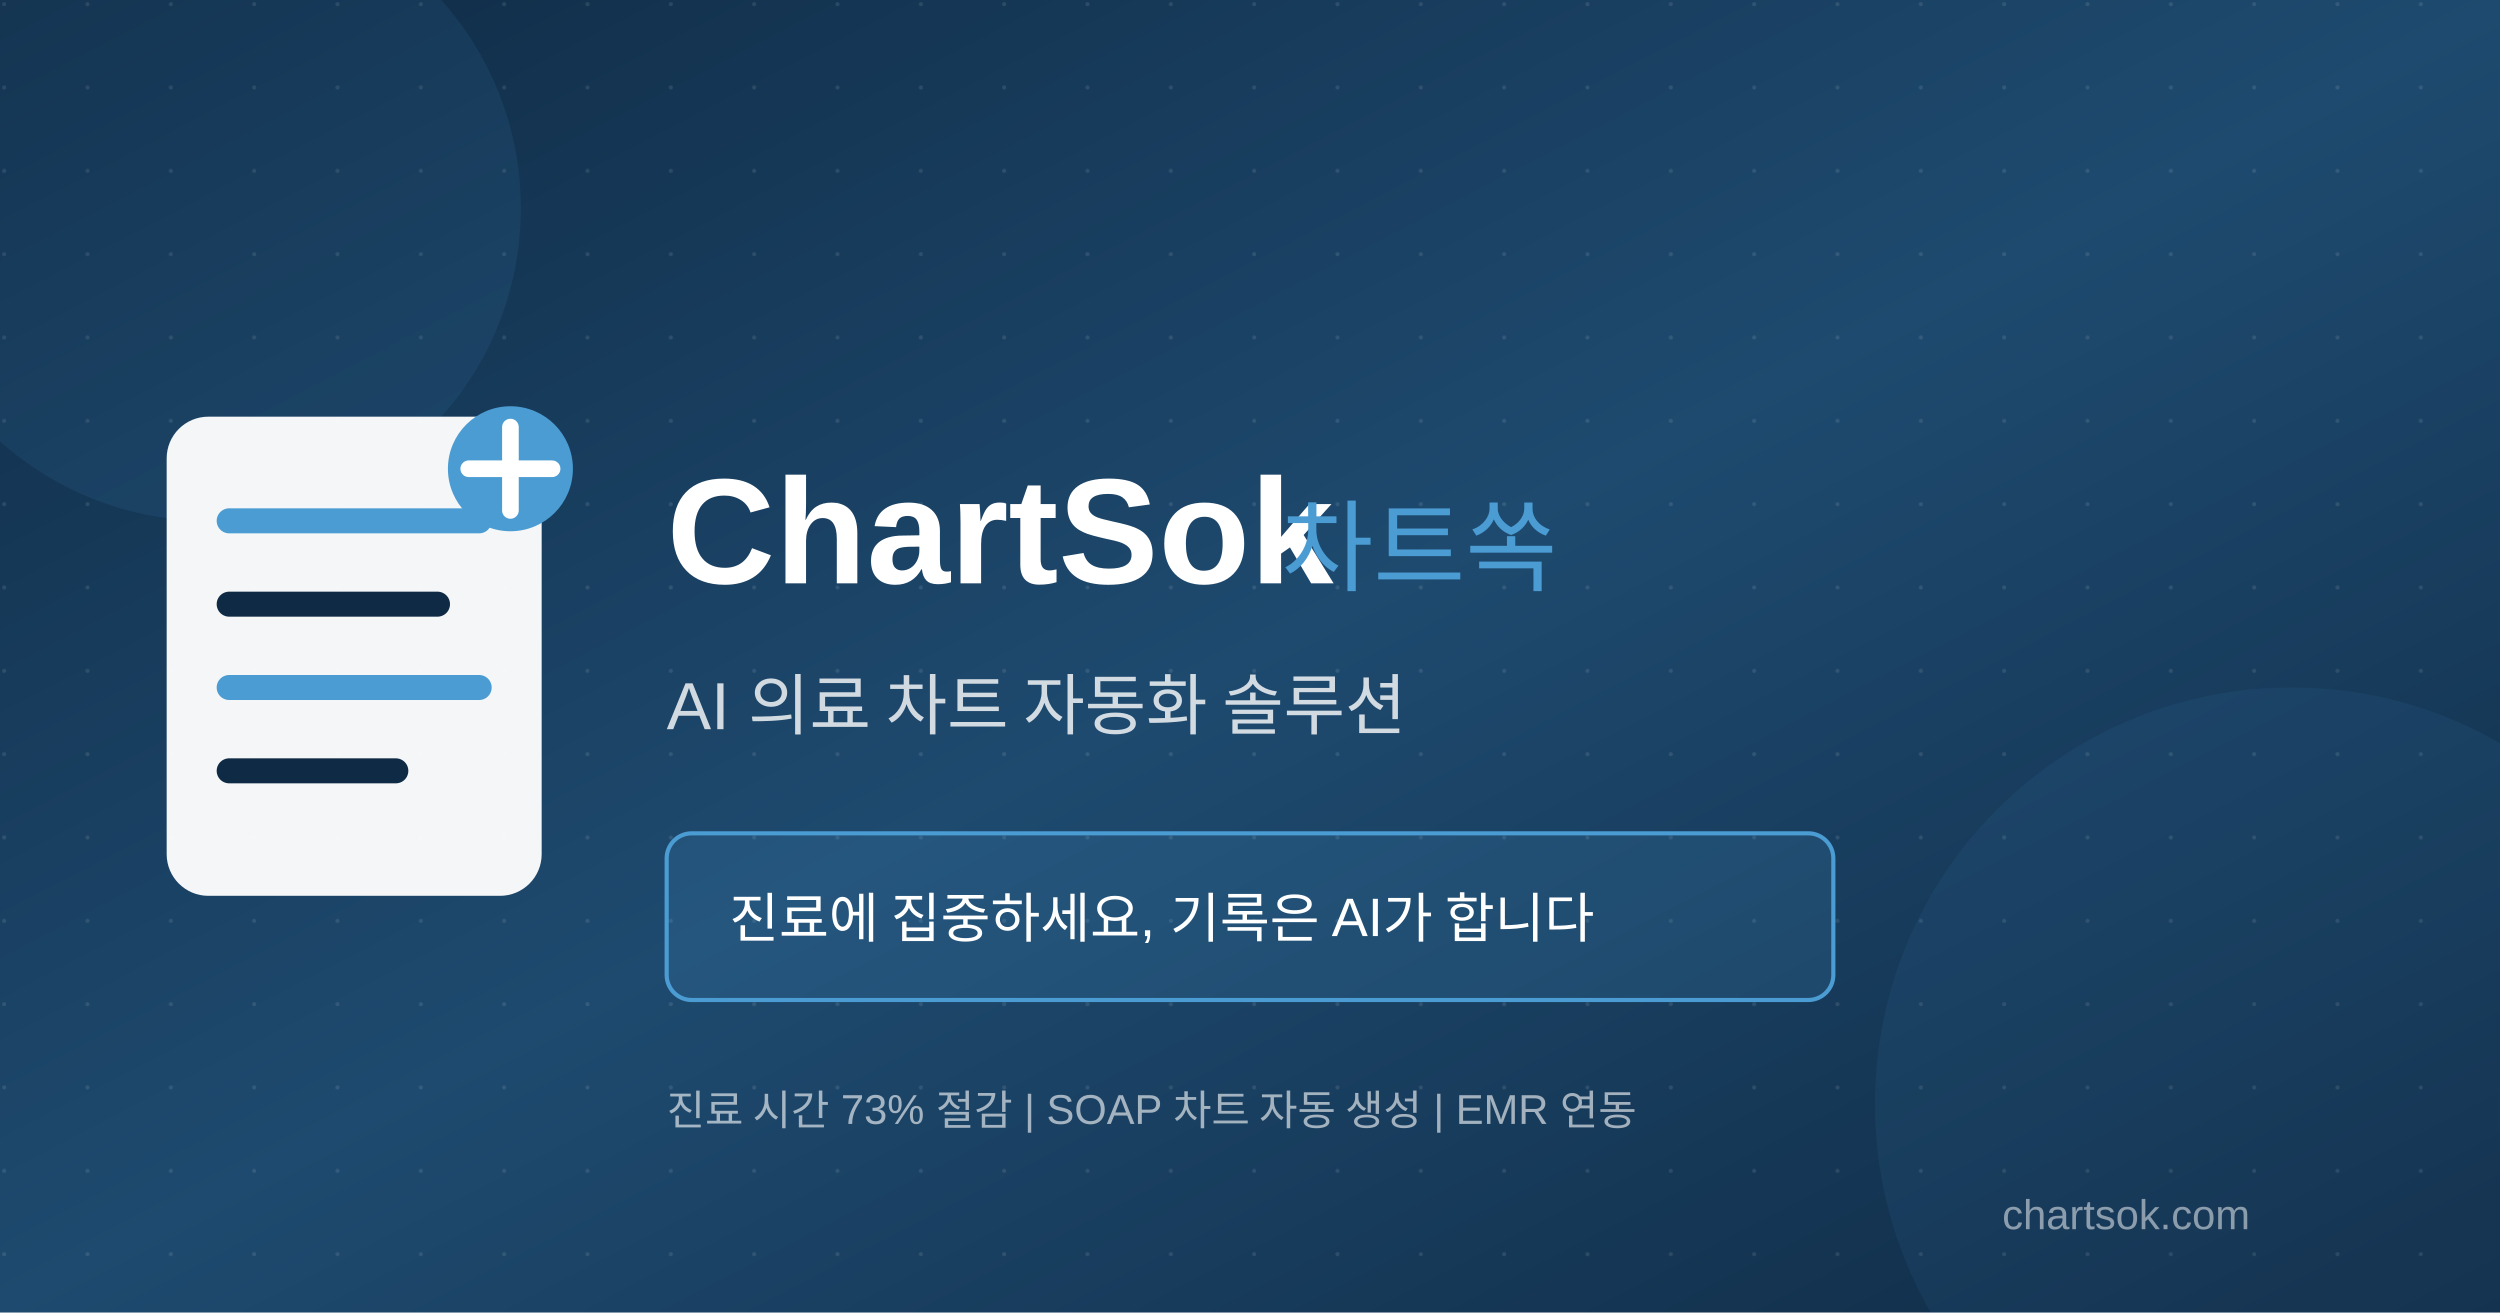
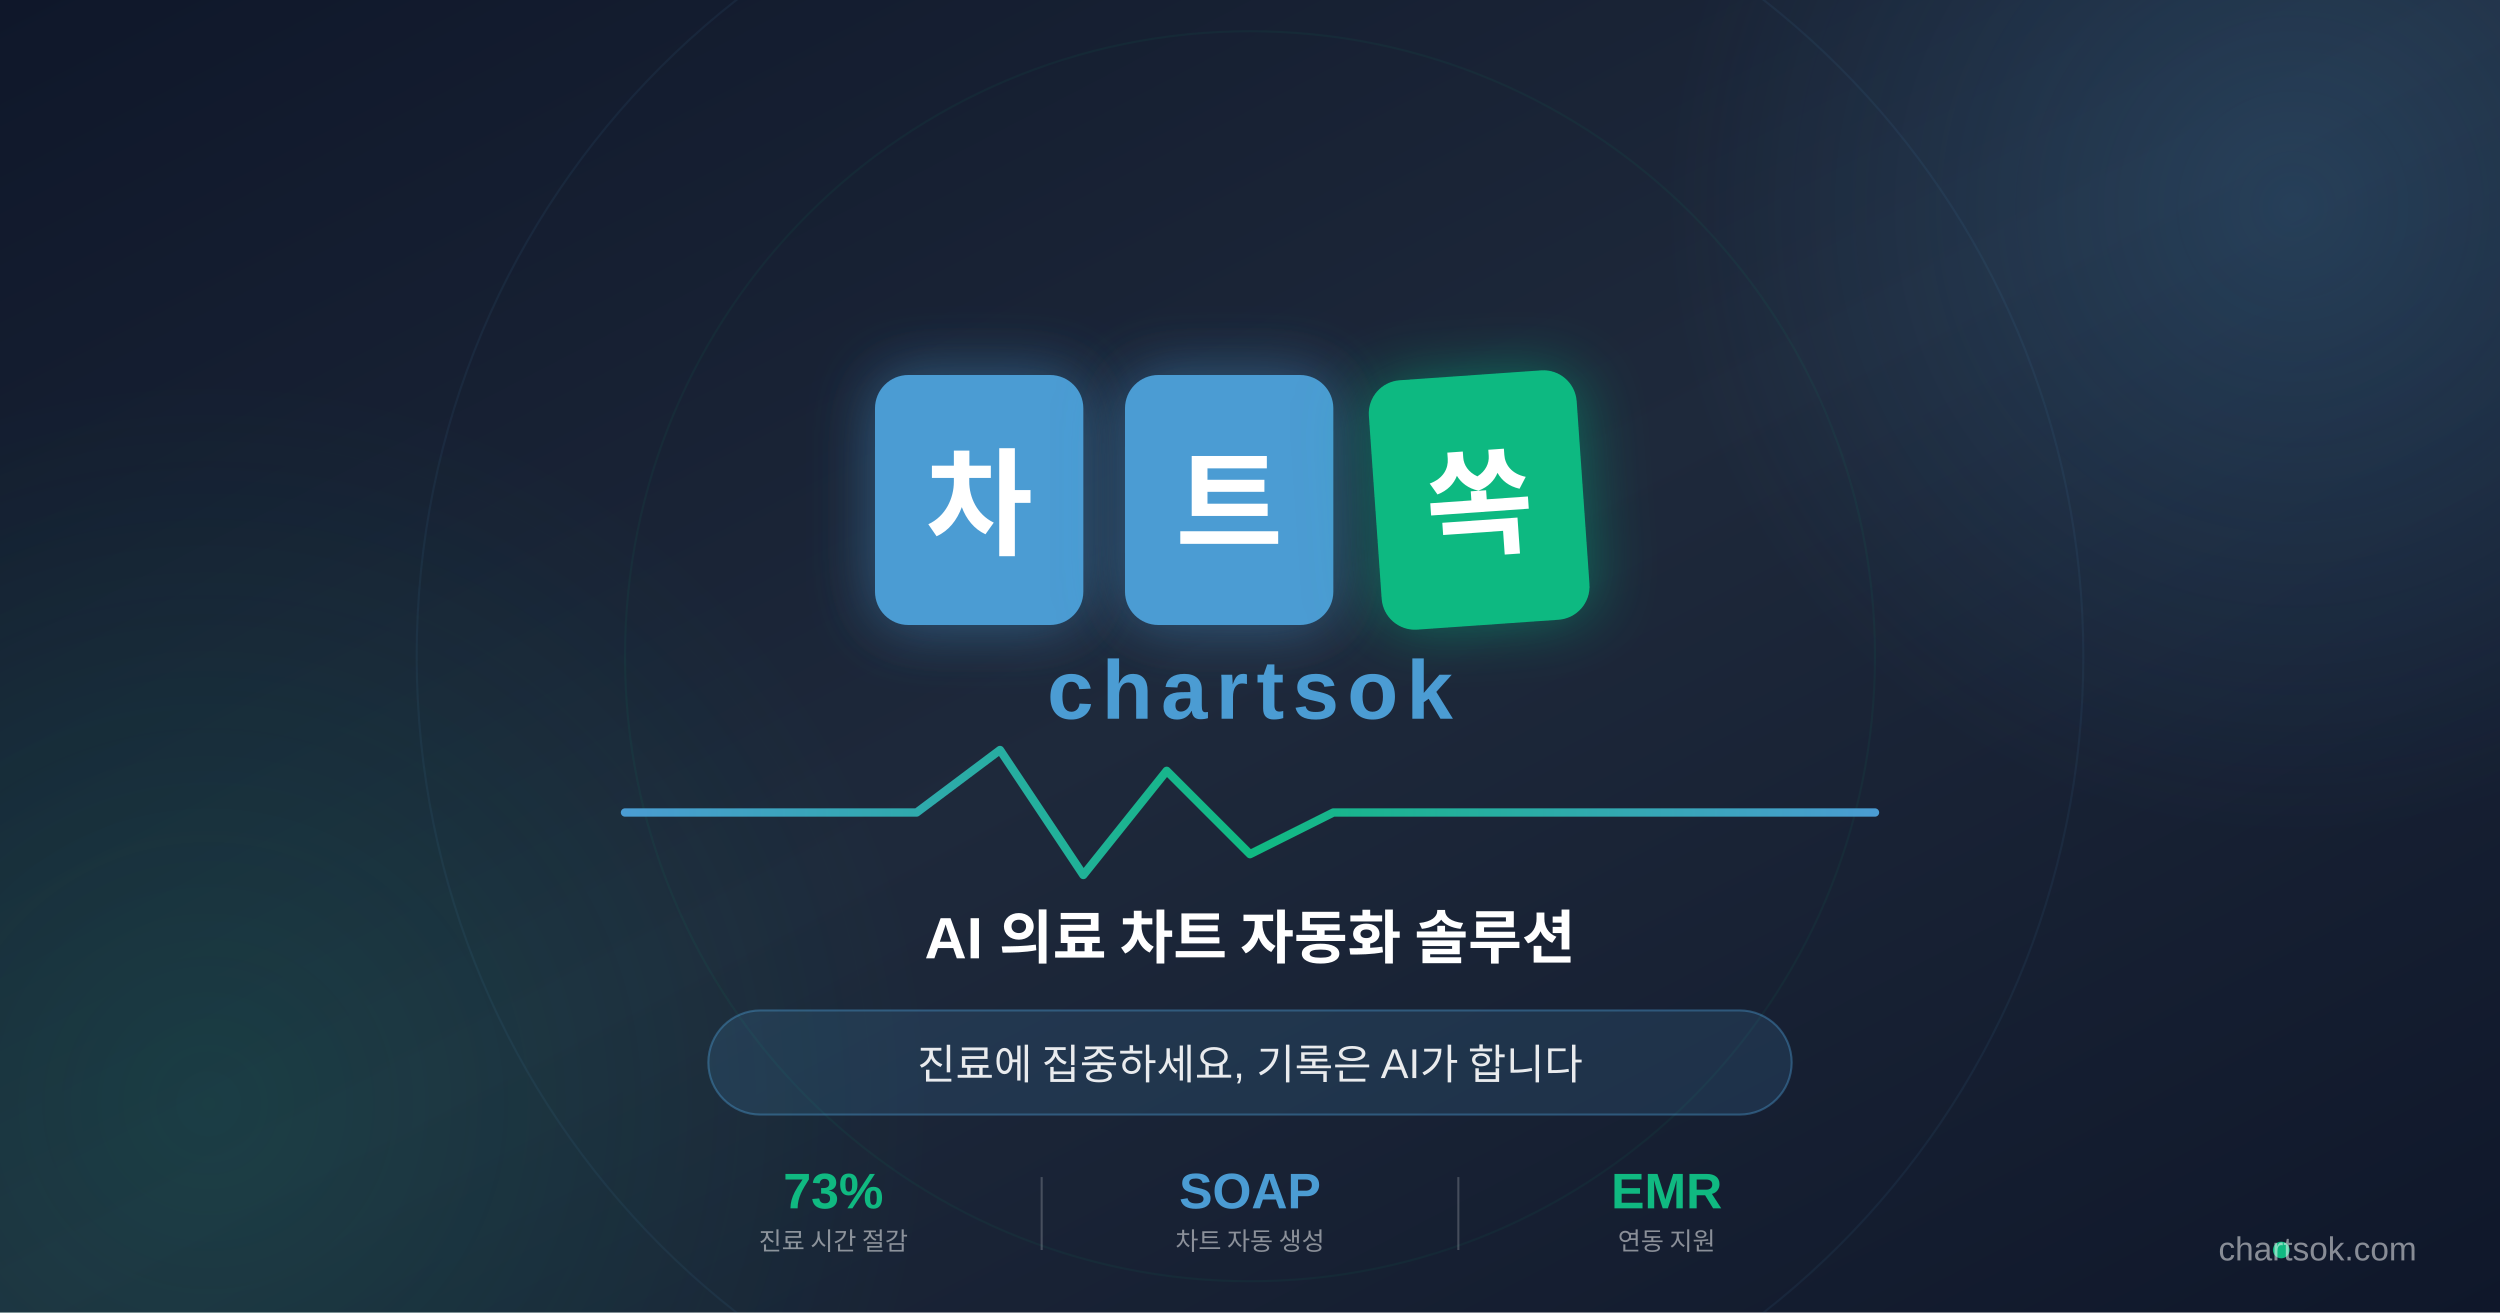
<svg xmlns="http://www.w3.org/2000/svg" viewBox="0 0 1200 630">
  <defs>
-     <linearGradient id="bgGradient" x1="0%" y1="0%" x2="100%" y2="100%">
-       <stop offset="0%" style="stop-color:#0F2A44;stop-opacity:1" />
-       <stop offset="50%" style="stop-color:#1E4A6F;stop-opacity:1" />
-       <stop offset="100%" style="stop-color:#0F2A44;stop-opacity:1" />
+     <linearGradient id="bgGrad" x1="0%" y1="0%" x2="100%" y2="100%">
+       <stop offset="0%" style="stop-color:#0F172A" />
+       <stop offset="50%" style="stop-color:#1E293B" />
+       <stop offset="100%" style="stop-color:#0F172A" />
    </linearGradient>
-     <pattern id="dots" x="0" y="0" width="40" height="40" patternUnits="userSpaceOnUse">
-       <circle cx="2" cy="2" r="1" fill="white" opacity="0.1" />
-     </pattern>
+     <linearGradient id="ecgGrad" x1="0%" y1="0%" x2="100%" y2="0%">
+       <stop offset="0%" style="stop-color:#4B9CD3" />
+       <stop offset="50%" style="stop-color:#10B981" />
+       <stop offset="100%" style="stop-color:#4B9CD3" />
+     </linearGradient>
+     <filter id="blueGlow" x="-50%" y="-50%" width="200%" height="200%">
+       <feGaussianBlur stdDeviation="15" result="blur" />
+       <feFlood flood-color="#4B9CD3" flood-opacity="0.5" />
+       <feComposite in2="blur" operator="in" />
+       <feMerge>
+         <feMergeNode />
+         <feMergeNode in="SourceGraphic" />
+       </feMerge>
+     </filter>
+     <filter id="greenGlow" x="-50%" y="-50%" width="200%" height="200%">
+       <feGaussianBlur stdDeviation="15" result="blur" />
+       <feFlood flood-color="#10B981" flood-opacity="0.5" />
+       <feComposite in2="blur" operator="in" />
+       <feMerge>
+         <feMergeNode />
+         <feMergeNode in="SourceGraphic" />
+       </feMerge>
+     </filter>
+     <radialGradient id="blueCircle" cx="50%" cy="50%" r="50%">
+       <stop offset="0%" style="stop-color:#4B9CD3;stop-opacity:0.2" />
+       <stop offset="100%" style="stop-color:#4B9CD3;stop-opacity:0" />
+     </radialGradient>
+     <radialGradient id="greenCircle" cx="50%" cy="50%" r="50%">
+       <stop offset="0%" style="stop-color:#10B981;stop-opacity:0.15" />
+       <stop offset="100%" style="stop-color:#10B981;stop-opacity:0" />
+     </radialGradient>
  </defs>
-   <rect width="1200" height="630" fill="url(#bgGradient)" />
-   <rect width="1200" height="630" fill="url(#dots)" />
-   <circle cx="100" cy="100" r="150" fill="#4B9CD3" opacity="0.1" />
-   <circle cx="1100" cy="530" r="200" fill="#4B9CD3" opacity="0.08" />
-   <g transform="translate(80, 200)">
-     <rect width="180" height="230" rx="20" fill="white" opacity="0.95" />
-     <line x1="30" y1="50" x2="150" y2="50" stroke="#4B9CD3" stroke-width="12" stroke-linecap="round" />
-     <line x1="30" y1="90" x2="130" y2="90" stroke="#0F2A44" stroke-width="12" stroke-linecap="round" />
-     <line x1="30" y1="130" x2="150" y2="130" stroke="#4B9CD3" stroke-width="12" stroke-linecap="round" />
-     <line x1="30" y1="170" x2="110" y2="170" stroke="#0F2A44" stroke-width="12" stroke-linecap="round" />
-     <circle cx="165" cy="25" r="30" fill="#4B9CD3" />
-     <path d="M165 5 L165 45 M145 25 L185 25" stroke="white" stroke-width="8" stroke-linecap="round" />
+   <rect width="1200" height="630" fill="url(#bgGrad)" />
+   <circle cx="1100" cy="100" r="300" fill="url(#blueCircle)" />
+   <circle cx="100" cy="530" r="350" fill="url(#greenCircle)" />
+   <circle cx="600" cy="315" r="400" fill="none" stroke="#4B9CD3" stroke-opacity="0.08" stroke-width="1" />
+   <circle cx="600" cy="315" r="300" fill="none" stroke="#10B981" stroke-opacity="0.06" stroke-width="1" />
+   <g transform="translate(600, 180)">
+     <g transform="translate(-180, 0)" filter="url(#blueGlow)">
+       <rect x="0" y="0" width="100" height="120" rx="16" fill="#4B9CD3" />
+       <text x="50" y="82" font-family="'Noto Sans KR', Arial, sans-serif" font-size="56" font-weight="900" fill="white" text-anchor="middle">차</text>
+     </g>
+     <g transform="translate(-60, 0)" filter="url(#blueGlow)">
+       <rect x="0" y="0" width="100" height="120" rx="16" fill="#4B9CD3" />
+       <text x="50" y="82" font-family="'Noto Sans KR', Arial, sans-serif" font-size="56" font-weight="900" fill="white" text-anchor="middle">트</text>
+     </g>
+     <g transform="translate(60, 0) rotate(-4, 50, 60)" filter="url(#greenGlow)">
+       <rect x="0" y="0" width="100" height="120" rx="16" fill="#10B981" />
+       <text x="50" y="82" font-family="'Noto Sans KR', Arial, sans-serif" font-size="56" font-weight="900" fill="white" text-anchor="middle">쏙</text>
+     </g>
  </g>
-   <text x="320" y="280" font-family="Arial, sans-serif" font-size="72" font-weight="bold" fill="white">ChartSok</text>
-   <text x="615" y="280" font-family="Arial, sans-serif" font-size="48" font-weight="500" fill="#4B9CD3">차트쏙</text>
-   <text x="320" y="350" font-family="Arial, sans-serif" font-size="32" fill="rgba(255,255,255,0.8)">AI 의료 차트 자동화 솔루션</text>
-   <rect x="320" y="400" width="560" height="80" rx="12" fill="rgba(75,156,211,0.15)" stroke="#4B9CD3" stroke-width="2" />
-   <text x="350" y="450" font-family="Arial, sans-serif" font-size="26" fill="white">진료에 집중하세요, 기록은 AI가 합니다</text>
-   <text x="320" y="540" font-family="Arial, sans-serif" font-size="20" fill="rgba(255,255,255,0.6)">진료 시간 73% 절감 | SOAP 차트 자동 생성 | EMR 연동</text>
-   <text x="1080" y="590" font-family="Arial, sans-serif" font-size="20" fill="rgba(255,255,255,0.5)" text-anchor="end">chartsok.com</text>
+   <text x="600" y="345" font-family="Arial, sans-serif" font-size="40" font-weight="800" fill="#4B9CD3" text-anchor="middle" letter-spacing="4">chartsok</text>
+   <path d="M300,390 L440,390 L480,360 L520,420 L560,370 L600,410 L640,390 L900,390" fill="none" stroke="url(#ecgGrad)" stroke-width="4" stroke-linecap="round" stroke-linejoin="round" />
+   <text x="600" y="460" font-family="'Noto Sans KR', Arial, sans-serif" font-size="28" font-weight="600" fill="white" text-anchor="middle">AI 의료 차트 자동화 솔루션</text>
+   <rect x="340" y="485" width="520" height="50" rx="25" fill="#4B9CD3" fill-opacity="0.15" stroke="#4B9CD3" stroke-opacity="0.4" stroke-width="1" />
+   <text x="600" y="518" font-family="'Noto Sans KR', Arial, sans-serif" font-size="20" fill="rgba(255,255,255,0.9)" text-anchor="middle">진료에 집중하세요, 기록은 AI가 합니다</text>
+   <g transform="translate(600, 580)">
+     <text x="-200" y="0" font-family="Arial, sans-serif" font-size="24" font-weight="800" fill="#10B981" text-anchor="middle">73%</text>
+     <text x="-200" y="20" font-family="'Noto Sans KR', Arial, sans-serif" font-size="12" fill="rgba(255,255,255,0.5)" text-anchor="middle">진료 시간 절감</text>
+     <line x1="-100" y1="-15" x2="-100" y2="20" stroke="rgba(255,255,255,0.2)" stroke-width="1" />
+     <text x="0" y="0" font-family="Arial, sans-serif" font-size="24" font-weight="800" fill="#4B9CD3" text-anchor="middle">SOAP</text>
+     <text x="0" y="20" font-family="'Noto Sans KR', Arial, sans-serif" font-size="12" fill="rgba(255,255,255,0.5)" text-anchor="middle">차트 자동 생성</text>
+     <line x1="100" y1="-15" x2="100" y2="20" stroke="rgba(255,255,255,0.2)" stroke-width="1" />
+     <text x="200" y="0" font-family="Arial, sans-serif" font-size="24" font-weight="800" fill="#10B981" text-anchor="middle">EMR</text>
+     <text x="200" y="20" font-family="'Noto Sans KR', Arial, sans-serif" font-size="12" fill="rgba(255,255,255,0.5)" text-anchor="middle">연동 지원</text>
+   </g>
+   <circle cx="1095" cy="600" r="4" fill="#10B981" />
+   <text x="1160" y="605" font-family="Arial, sans-serif" font-size="16" fill="rgba(255,255,255,0.5)" text-anchor="end">chartsok.com</text>
</svg>
